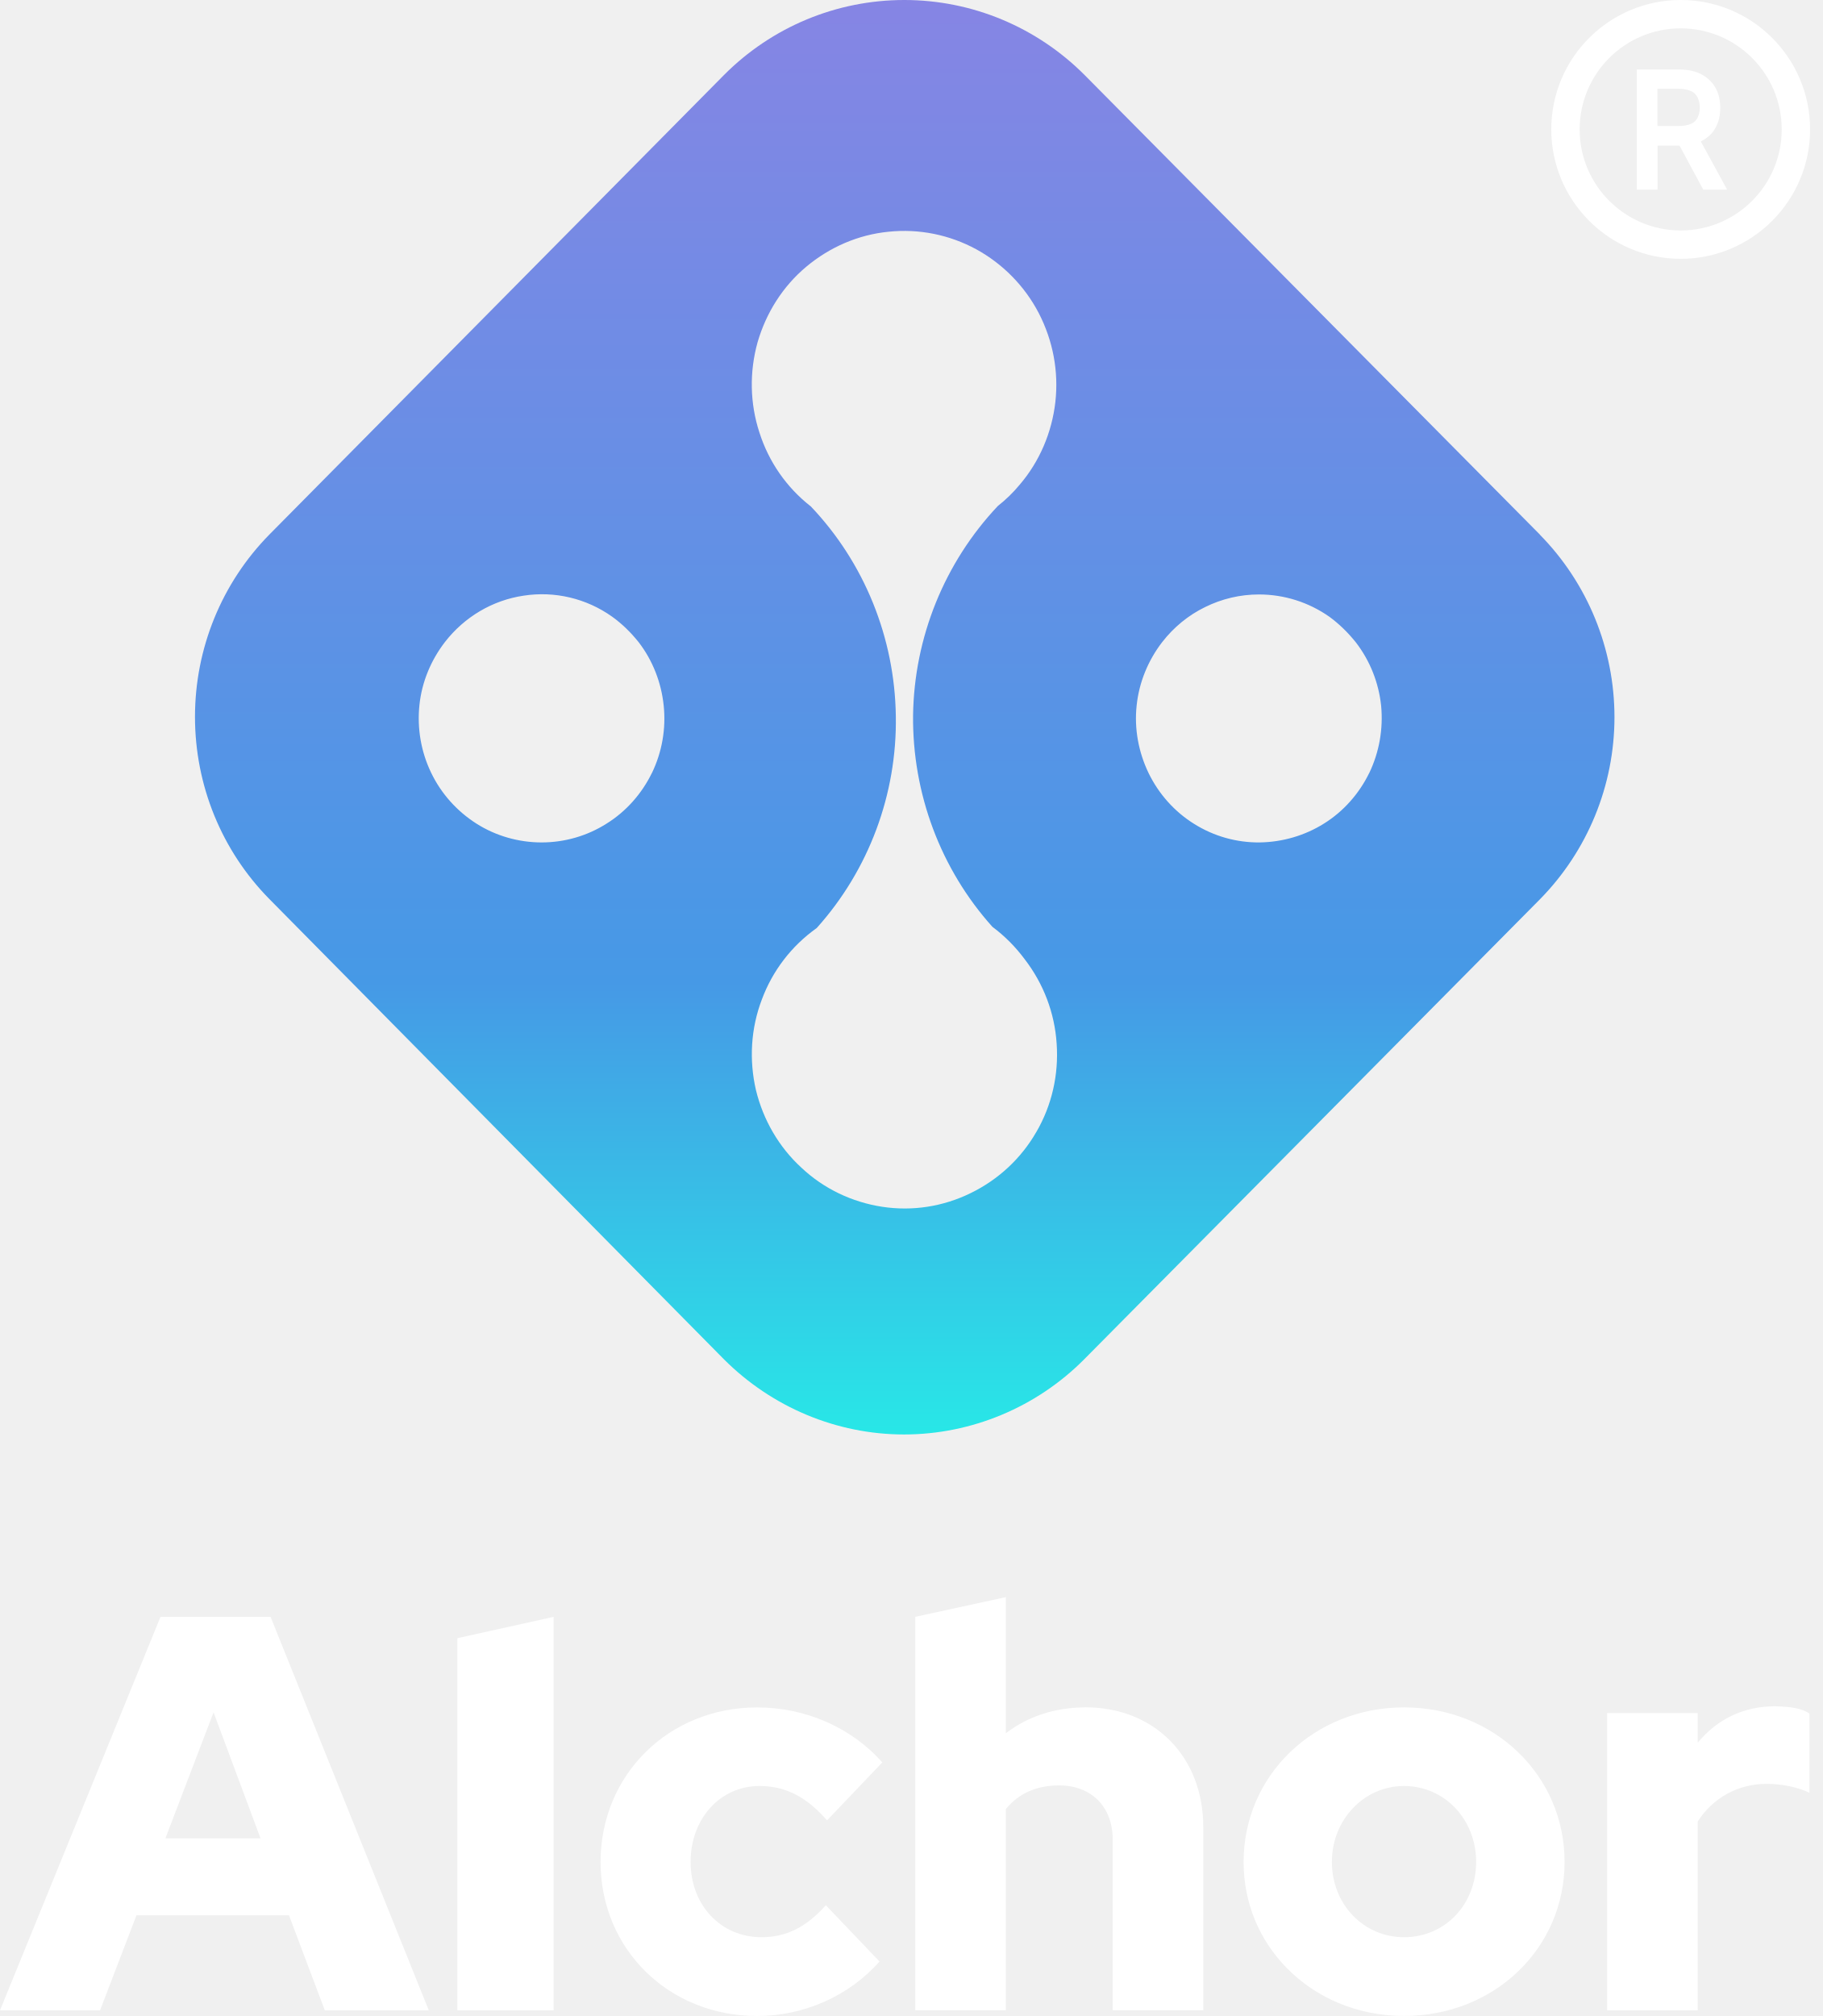
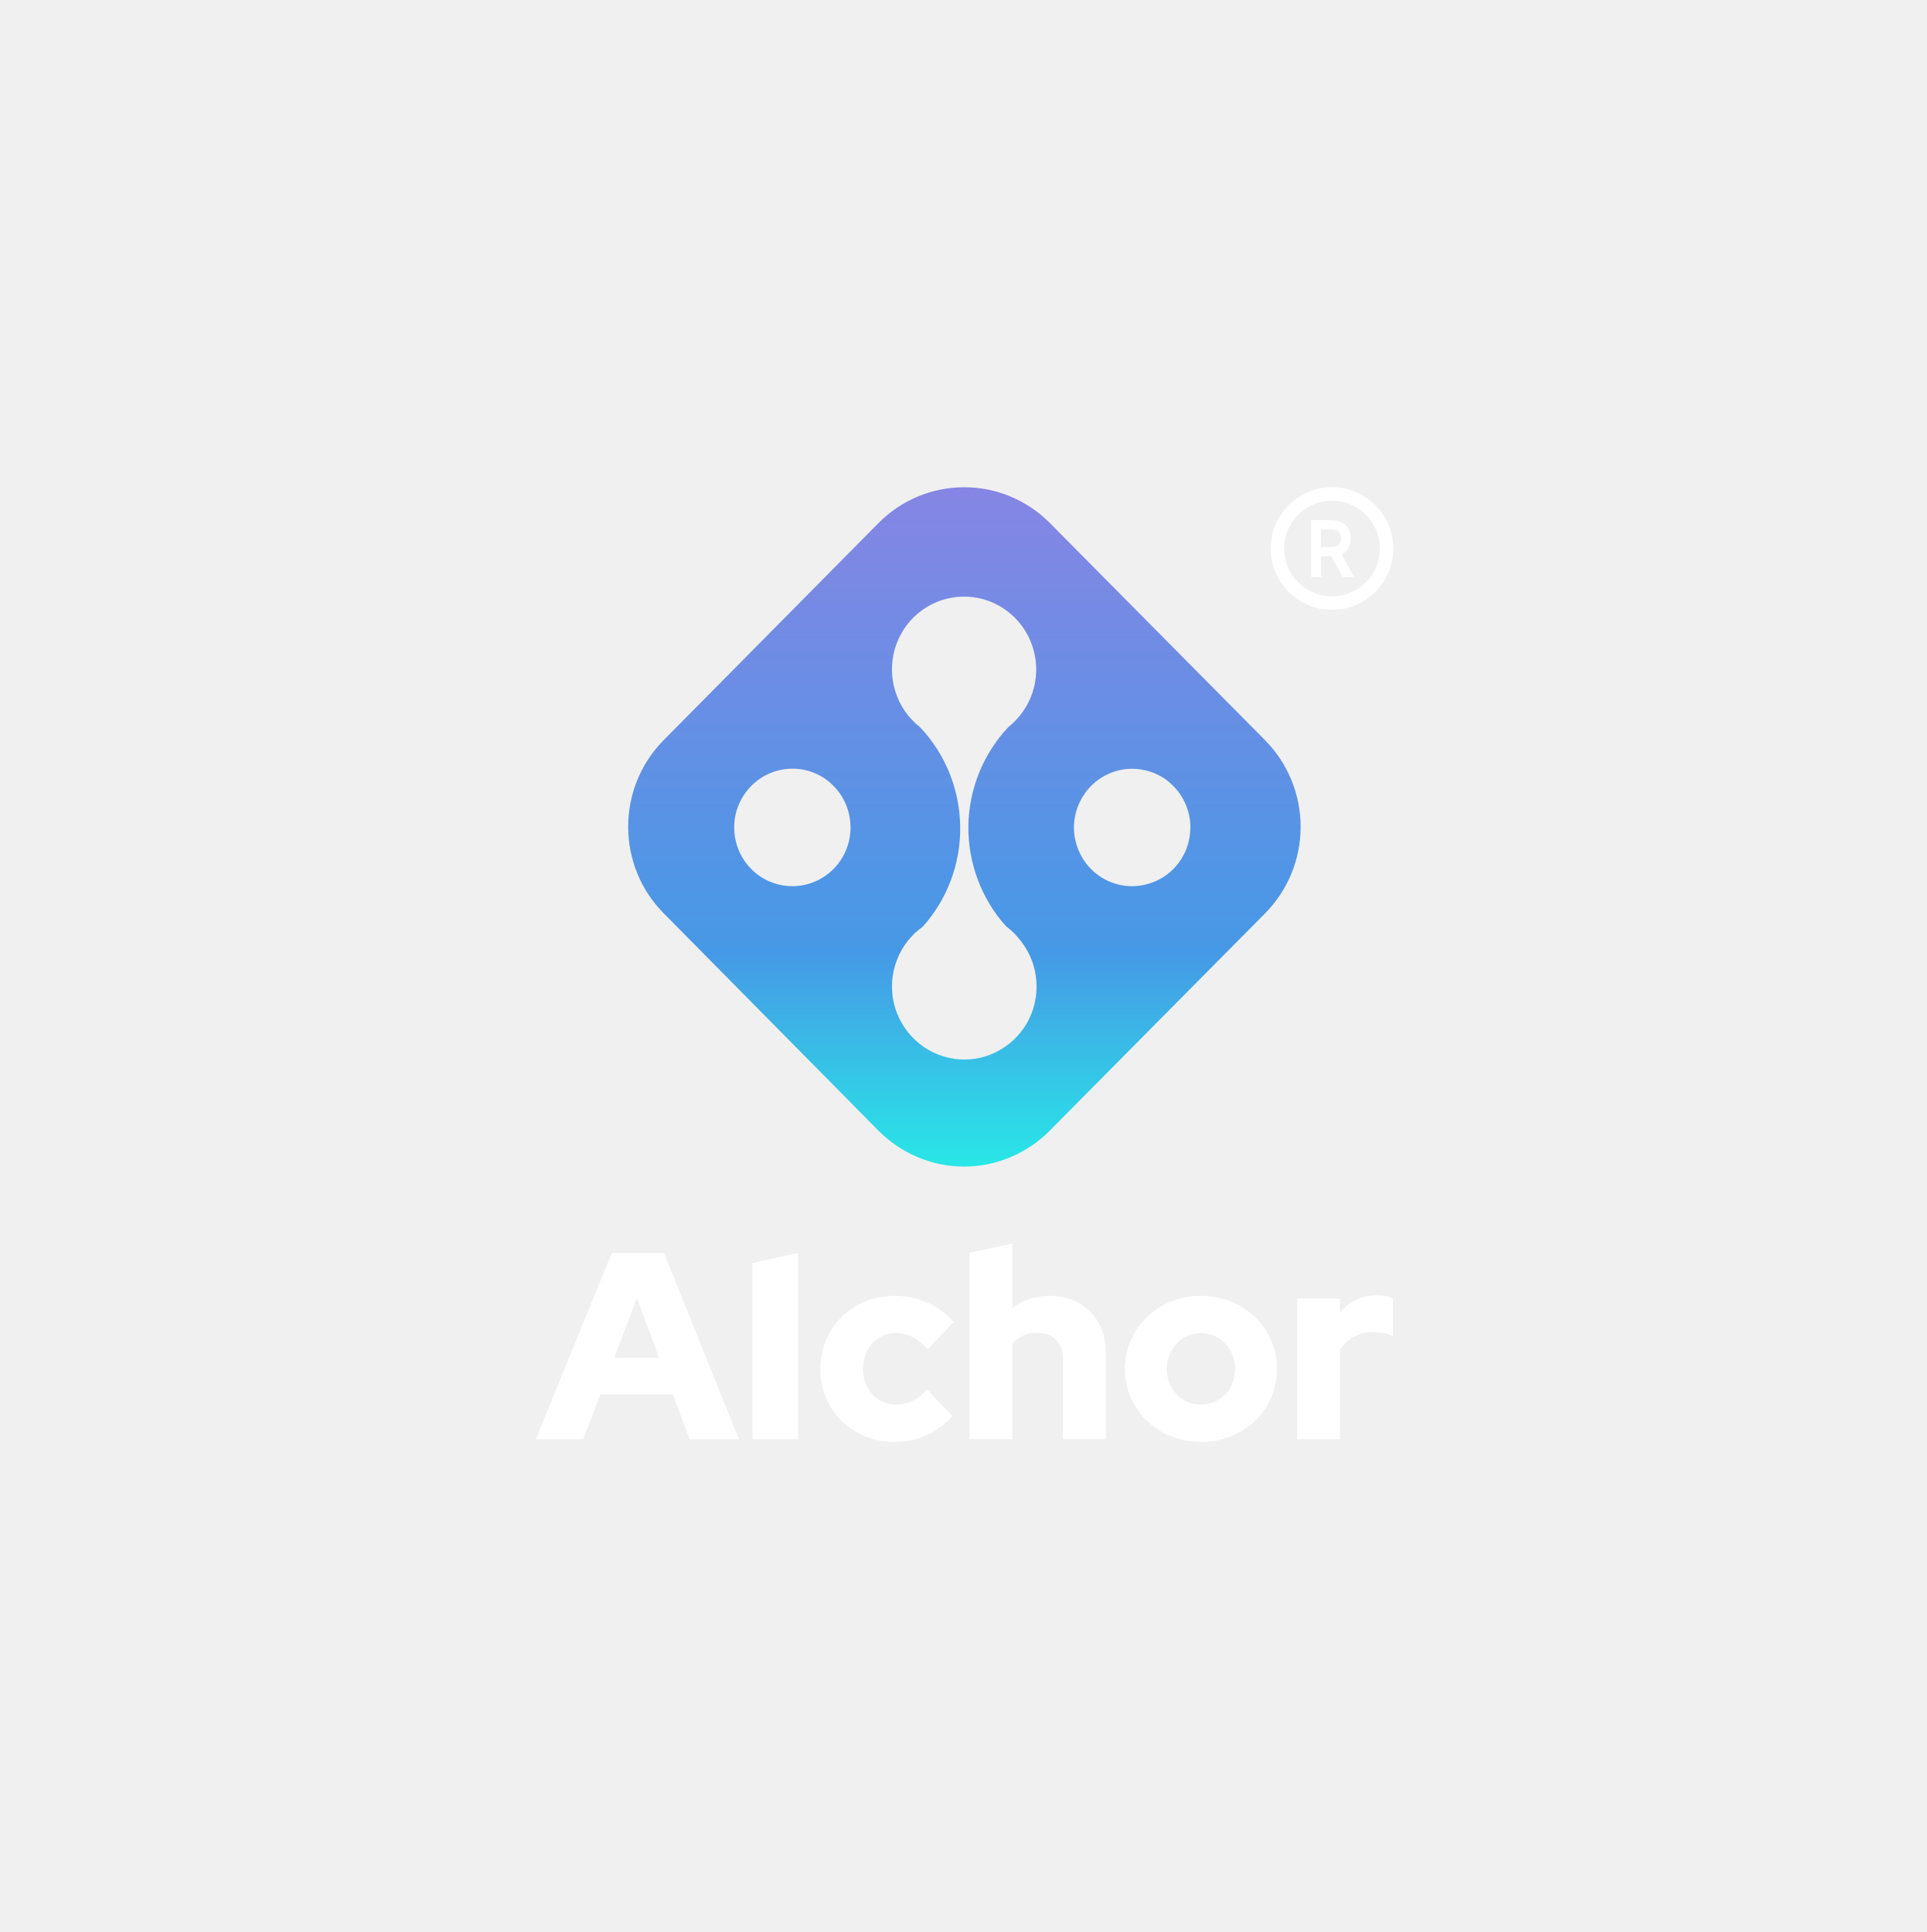
- <svg xmlns="http://www.w3.org/2000/svg" width="85" height="94" viewBox="0 0 85 94" fill="none">
-   <path d="M71.812 24.927L50.582 3.501C48.345 1.257 45.328 0 42.17 0C39.013 0 35.996 1.252 33.759 3.501L12.559 24.927C10.338 27.187 9.093 30.233 9.093 33.422C9.093 36.612 10.333 39.658 12.559 41.917L33.764 63.384C36.001 65.618 39.018 66.885 42.16 66.885C45.303 66.885 48.335 65.618 50.556 63.384L71.812 41.932C74.034 39.673 75.289 36.627 75.289 33.438C75.289 30.248 74.034 27.192 71.812 24.933V24.927ZM30.399 36.044C29.928 37.01 29.195 37.838 28.289 38.401C27.383 38.978 26.325 39.28 25.257 39.28C24.189 39.28 23.121 38.978 22.216 38.401C21.31 37.823 20.576 37.01 20.105 36.029C19.634 35.053 19.447 33.959 19.559 32.88C19.67 31.802 20.095 30.785 20.753 29.931C21.659 28.766 22.965 27.989 24.417 27.774C25.869 27.549 27.347 27.902 28.542 28.751C29.012 29.088 29.422 29.492 29.782 29.942C30.439 30.795 30.839 31.823 30.951 32.901C31.062 33.979 30.875 35.058 30.404 36.039L30.399 36.044ZM48.335 52.768C47.626 54.01 46.558 55.002 45.268 55.63C43.987 56.259 42.56 56.484 41.143 56.269C39.741 56.055 38.42 55.431 37.378 54.45C36.32 53.484 35.591 52.216 35.252 50.826C34.928 49.42 35.014 47.953 35.526 46.609C36.022 45.265 36.917 44.1 38.086 43.272C40.511 40.573 41.837 37.036 41.776 33.386C41.725 29.737 40.308 26.236 37.813 23.614C36.684 22.735 35.849 21.534 35.414 20.164C34.969 18.809 34.944 17.342 35.328 15.962C35.728 14.582 36.507 13.351 37.6 12.436C38.694 11.521 40.025 10.943 41.437 10.805C42.854 10.657 44.271 10.943 45.526 11.623C46.766 12.303 47.788 13.34 48.446 14.608C49.104 15.886 49.377 17.317 49.215 18.748C49.053 20.164 48.481 21.518 47.55 22.602C47.252 22.965 46.902 23.302 46.533 23.593C44.048 26.226 42.631 29.717 42.58 33.356C42.545 36.995 43.861 40.522 46.28 43.215C46.852 43.64 47.363 44.156 47.783 44.723C48.663 45.863 49.185 47.233 49.276 48.664C49.377 50.105 49.053 51.536 48.33 52.779L48.335 52.768ZM63.851 36.044C63.38 37.01 62.647 37.838 61.741 38.401C60.845 38.963 59.803 39.264 58.745 39.28C57.662 39.29 56.609 38.993 55.688 38.416C54.782 37.854 54.038 37.026 53.562 36.044C53.092 35.068 52.889 33.974 53.006 32.896C53.117 31.817 53.542 30.79 54.2 29.936C54.737 29.246 55.42 28.684 56.199 28.306C56.984 27.918 57.839 27.718 58.709 27.718C59.889 27.718 61.032 28.081 61.999 28.761C62.459 29.098 62.869 29.502 63.229 29.952C63.887 30.805 64.296 31.833 64.408 32.911C64.509 33.99 64.322 35.068 63.851 36.049V36.044Z" fill="url(#paint0_linear_1019_10412)" />
-   <path d="M12.621 75.39H7.484L0 93.734H4.667L6.363 89.306H13.477L15.147 93.734H19.995L12.618 75.39H12.621ZM7.714 85.715L9.959 79.84L12.149 85.715H7.714Z" fill="white" />
-   <path d="M25.817 75.39V93.734H21.33V76.384L25.817 75.39Z" fill="white" />
-   <path d="M35.514 90.326C33.613 90.326 32.206 88.835 32.206 86.816C32.206 84.797 33.587 83.276 35.415 83.276C36.636 83.276 37.605 83.778 38.568 84.879L41.145 82.177C39.713 80.555 37.572 79.612 35.308 79.612C31.183 79.612 28.007 82.756 28.007 86.819C28.007 90.882 31.186 94 35.308 94C37.498 94 39.606 93.057 41.015 91.459L38.512 88.835C37.605 89.855 36.667 90.326 35.514 90.326Z" fill="white" />
-   <path d="M50.612 79.61C49.205 79.61 47.928 80.03 46.908 80.816V74.47L42.684 75.388V93.731H46.908V84.349C47.484 83.645 48.315 83.248 49.386 83.248C50.9 83.248 51.889 84.247 51.889 85.763V93.731H56.113V85.192C56.113 81.915 53.847 79.607 50.612 79.607V79.61Z" fill="white" />
-   <path d="M65.478 79.61C61.28 79.61 57.994 82.779 57.994 86.816C57.994 88.753 58.746 90.477 60.003 91.758C61.354 93.142 63.294 93.998 65.478 93.998C69.677 93.998 72.963 90.854 72.963 86.816C72.963 82.779 69.677 79.61 65.478 79.61ZM65.478 90.326C63.577 90.326 62.111 88.779 62.111 86.816C62.111 84.854 63.6 83.276 65.478 83.276C67.357 83.276 68.838 84.823 68.838 86.816C68.838 88.81 67.38 90.326 65.478 90.326Z" fill="white" />
-   <path d="M82.793 79.558C81.31 79.558 80.084 80.155 79.171 81.257V79.874H74.947V93.734H79.171V84.931C79.877 83.829 81.047 83.176 82.38 83.176C83.107 83.176 83.838 83.332 84.382 83.591V79.899C84.019 79.661 83.599 79.584 82.793 79.558Z" fill="white" />
-   <path d="M78.376 0C75.047 0 72.342 2.7 72.342 6.034C72.342 9.368 75.055 12.068 78.376 12.068C81.697 12.068 84.411 9.368 84.411 6.034C84.411 2.7 81.71 0 78.376 0ZM78.376 10.746C75.779 10.746 73.665 8.636 73.665 6.034C73.665 3.432 75.775 1.322 78.376 1.322C80.978 1.322 83.088 3.432 83.088 6.034C83.088 8.636 80.978 10.746 78.376 10.746Z" fill="white" />
-   <path d="M80.541 8.842H80.537L80.541 8.85V8.842Z" fill="white" />
-   <path d="M79.361 6.569C79.652 6.419 79.879 6.201 80.016 5.931C80.157 5.67 80.221 5.367 80.221 5.033C80.221 4.699 80.157 4.387 80.016 4.121C79.866 3.847 79.648 3.633 79.361 3.475C79.079 3.317 78.715 3.24 78.274 3.24H76.331V8.842H77.298V6.787H78.321L79.43 8.842H80.542L79.318 6.599C79.318 6.599 79.348 6.569 79.365 6.569H79.361ZM77.294 4.138H78.253C78.505 4.138 78.71 4.177 78.865 4.25C79.006 4.314 79.1 4.417 79.164 4.541C79.228 4.673 79.267 4.832 79.267 5.02C79.267 5.208 79.228 5.358 79.164 5.491C79.1 5.615 79.006 5.705 78.865 5.773C78.715 5.837 78.509 5.876 78.253 5.876H77.294V4.138Z" fill="white" />
+ <svg xmlns="http://www.w3.org/2000/svg" width="342" height="343" viewBox="0 0 342 343" fill="none">
+   <path d="M224.59 131.452L186.309 92.817C182.276 88.771 176.837 86.504 171.142 86.504C165.448 86.504 160.009 88.762 155.976 92.817L117.749 131.452C113.743 135.525 111.498 141.018 111.498 146.769C111.498 152.52 113.734 158.013 117.749 162.087L155.985 200.795C160.019 204.823 165.457 207.108 171.124 207.108C176.791 207.108 182.257 204.823 186.263 200.795L224.59 162.114C228.597 158.041 230.86 152.548 230.86 146.797C230.86 141.046 228.597 135.534 224.59 131.461V131.452ZM149.917 151.497C149.068 153.239 147.745 154.732 146.111 155.746C144.478 156.787 142.571 157.331 140.645 157.331C138.72 157.331 136.794 156.787 135.161 155.746C133.527 154.704 132.204 153.239 131.355 151.469C130.507 149.709 130.169 147.737 130.37 145.792C130.571 143.848 131.337 142.013 132.523 140.474C134.157 138.373 136.511 136.972 139.13 136.585C141.749 136.18 144.414 136.815 146.568 138.345C147.416 138.954 148.155 139.682 148.803 140.493C149.99 142.032 150.711 143.884 150.911 145.829C151.112 147.774 150.774 149.718 149.926 151.488L149.917 151.497ZM182.257 181.653C180.98 183.892 179.054 185.68 176.727 186.814C174.419 187.948 171.845 188.353 169.29 187.966C166.762 187.579 164.38 186.455 162.501 184.685C160.593 182.943 159.279 180.657 158.668 178.151C158.084 175.616 158.239 172.971 159.161 170.547C160.055 168.123 161.67 166.022 163.778 164.529C168.149 159.663 170.54 153.285 170.431 146.705C170.339 140.124 167.784 133.811 163.285 129.083C161.25 127.498 159.745 125.332 158.96 122.862C158.157 120.42 158.111 117.775 158.805 115.286C159.526 112.798 160.931 110.577 162.902 108.927C164.873 107.277 167.273 106.236 169.819 105.987C172.374 105.72 174.93 106.236 177.193 107.462C179.428 108.687 181.272 110.558 182.458 112.844C183.644 115.148 184.137 117.728 183.845 120.309C183.553 122.862 182.522 125.304 180.843 127.258C180.304 127.913 179.675 128.521 179.009 129.046C174.528 133.793 171.973 140.087 171.882 146.649C171.818 153.211 174.19 159.571 178.552 164.428C179.584 165.193 180.505 166.123 181.263 167.146C182.85 169.202 183.79 171.672 183.955 174.252C184.137 176.851 183.553 179.432 182.248 181.671L182.257 181.653ZM210.236 151.497C209.387 153.239 208.064 154.732 206.431 155.746C204.816 156.76 202.936 157.303 201.028 157.331C199.076 157.349 197.177 156.815 195.517 155.773C193.883 154.76 192.542 153.267 191.684 151.497C190.835 149.737 190.47 147.764 190.68 145.82C190.881 143.875 191.647 142.023 192.834 140.484C193.801 139.239 195.033 138.226 196.438 137.544C197.853 136.843 199.395 136.484 200.965 136.484C203.091 136.484 205.153 137.138 206.896 138.364C207.727 138.972 208.466 139.7 209.114 140.511C210.3 142.05 211.039 143.903 211.24 145.847C211.422 147.792 211.085 149.737 210.236 151.506V151.497Z" fill="url(#paint0_linear_1043_10497)" />
+   <path d="M117.86 222.443H108.598L95.103 255.52H103.519L106.575 247.537H119.404L122.415 255.52H131.157L117.855 222.443H117.86ZM109.012 241.06L113.061 230.468L117.009 241.06H109.012Z" fill="white" />
+   <path d="M141.654 222.443V255.52H133.564V224.236L141.654 222.443Z" fill="white" />
+   <path d="M159.141 249.376C155.712 249.376 153.174 246.687 153.174 243.047C153.174 239.406 155.666 236.662 158.961 236.662C161.163 236.662 162.91 237.568 164.647 239.554L169.294 234.681C166.711 231.756 162.85 230.056 158.768 230.056C151.331 230.056 145.604 235.725 145.604 243.051C145.604 250.378 151.336 256 158.768 256C162.717 256 166.518 254.3 169.06 251.417L164.546 246.687C162.91 248.526 161.218 249.376 159.141 249.376Z" fill="white" />
+   <path d="M186.364 230.052C183.827 230.052 181.524 230.81 179.685 232.228V220.785L172.069 222.439V255.515H179.685V238.598C180.724 237.328 182.222 236.612 184.153 236.612C186.883 236.612 188.667 238.413 188.667 241.148V255.515H196.283V240.118C196.283 234.21 192.197 230.047 186.364 230.047V230.052Z" fill="white" />
+   <path d="M213.17 230.052C205.6 230.052 199.675 235.766 199.675 243.047C199.675 246.539 201.031 249.648 203.297 251.958C205.733 254.452 209.231 255.995 213.17 255.995C220.741 255.995 226.665 250.327 226.665 243.047C226.665 235.766 220.741 230.052 213.17 230.052ZM213.17 249.376C209.741 249.376 207.098 246.585 207.098 243.047C207.098 239.508 209.783 236.663 213.17 236.663C216.558 236.663 219.228 239.453 219.228 243.047C219.228 246.641 216.599 249.376 213.17 249.376Z" fill="white" />
+   <path d="M244.392 229.96C241.717 229.96 239.506 231.036 237.86 233.022V230.528H230.244V255.52H237.86V239.647C239.133 237.66 241.243 236.482 243.647 236.482C244.957 236.482 246.276 236.764 247.255 237.231V230.574C246.603 230.144 245.844 230.006 244.392 229.96Z" fill="white" />
+   <path d="M236.427 86.504C230.424 86.504 225.547 91.373 225.547 97.384C225.547 103.396 230.439 108.265 236.427 108.265C242.416 108.265 247.308 103.396 247.308 97.384C247.308 91.373 242.439 86.504 236.427 86.504ZM236.427 105.88C231.743 105.88 227.931 102.076 227.931 97.384C227.931 92.692 231.736 88.888 236.427 88.888C241.119 88.888 244.924 92.692 244.924 97.384C244.924 102.076 241.119 105.88 236.427 105.88Z" fill="white" />
+   <path d="M240.331 102.446H240.323L240.331 102.461V102.446Z" fill="white" />
+   <path d="M238.203 98.349C238.727 98.079 239.136 97.685 239.383 97.199C239.638 96.728 239.754 96.18 239.754 95.579C239.754 94.977 239.638 94.413 239.383 93.935C239.113 93.441 238.72 93.055 238.203 92.77C237.693 92.484 237.037 92.345 236.243 92.345H232.739V102.446H234.483V98.742H236.328L238.326 102.446H240.333L238.126 98.403C238.126 98.403 238.18 98.349 238.21 98.349H238.203ZM234.475 93.966H236.204C236.659 93.966 237.03 94.035 237.308 94.166C237.562 94.282 237.732 94.467 237.848 94.691C237.963 94.93 238.033 95.216 238.033 95.555C238.033 95.895 237.963 96.165 237.848 96.404C237.732 96.628 237.562 96.79 237.308 96.913C237.037 97.029 236.667 97.099 236.204 97.099H234.475V93.966Z" fill="white" />
  <defs>
-     <linearGradient id="paint0_linear_1019_10412" x1="42.191" y1="0" x2="42.191" y2="66.885" gradientUnits="userSpaceOnUse">
+     <linearGradient id="paint0_linear_1043_10497" x1="171.179" y1="86.504" x2="171.179" y2="207.108" gradientUnits="userSpaceOnUse">
      <stop stop-color="#8685E4" />
      <stop offset="0.685" stop-color="#4699E6" />
      <stop offset="1" stop-color="#28E7E7" />
    </linearGradient>
  </defs>
</svg>
